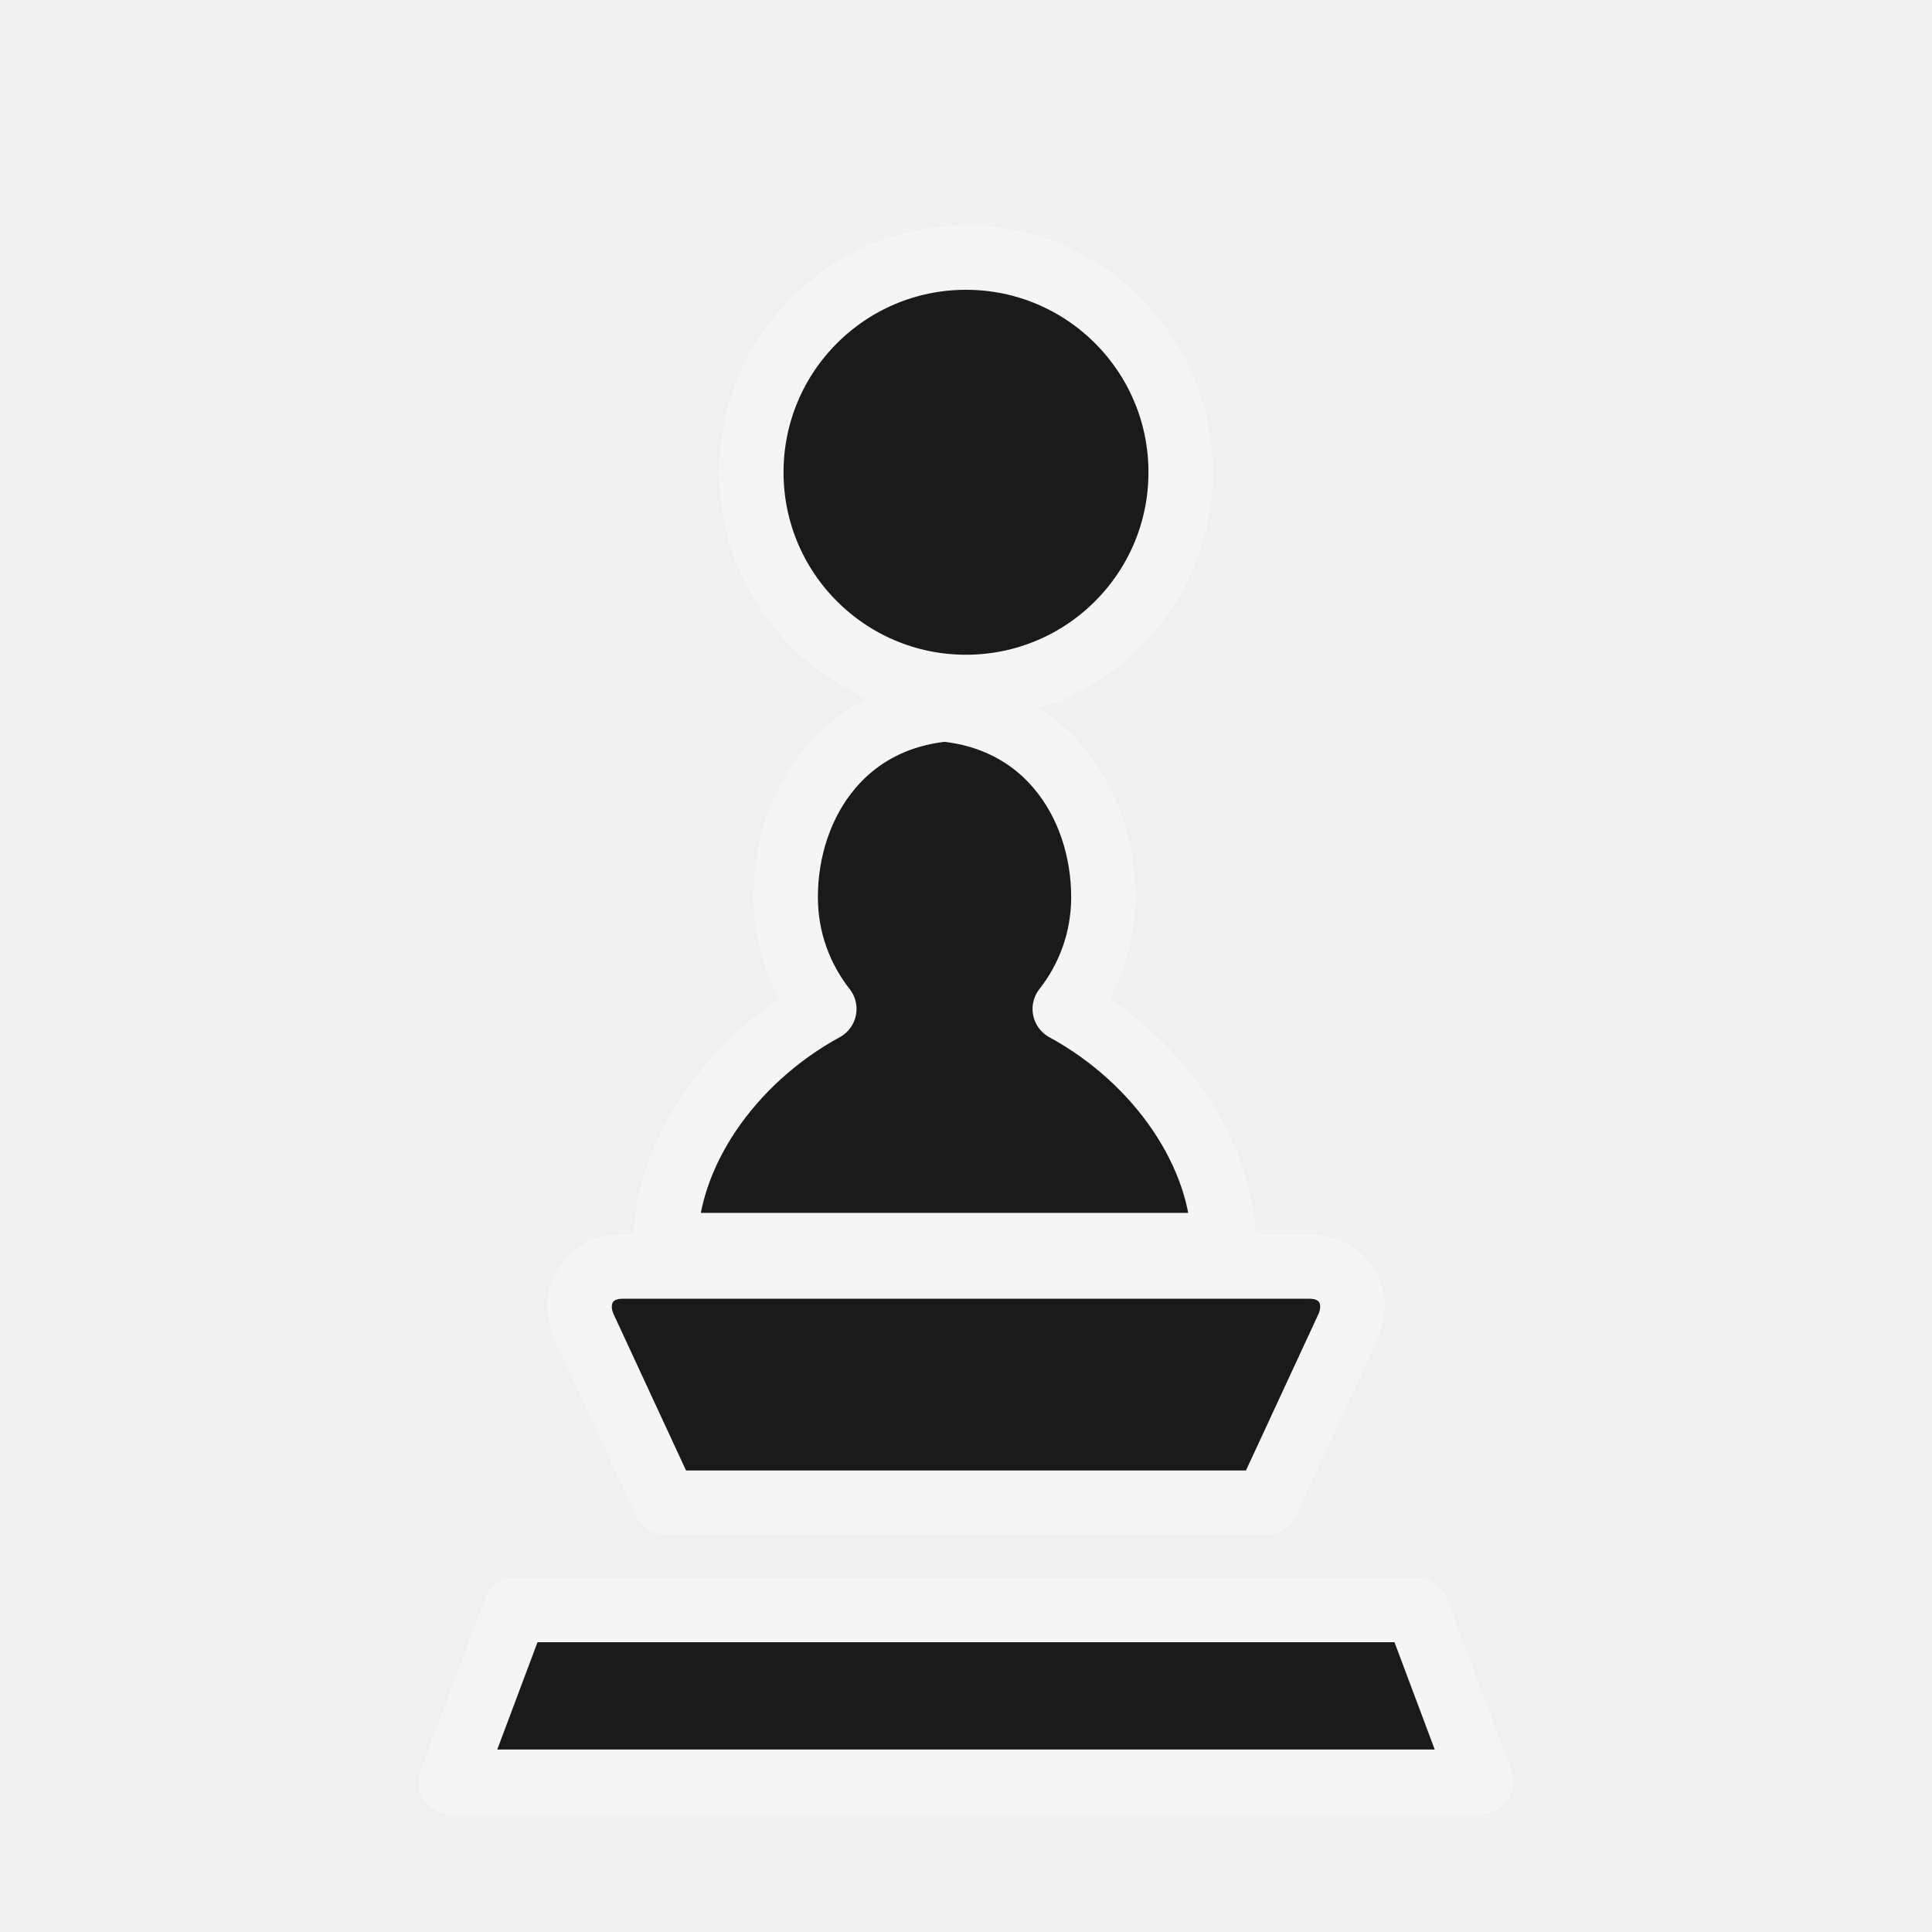
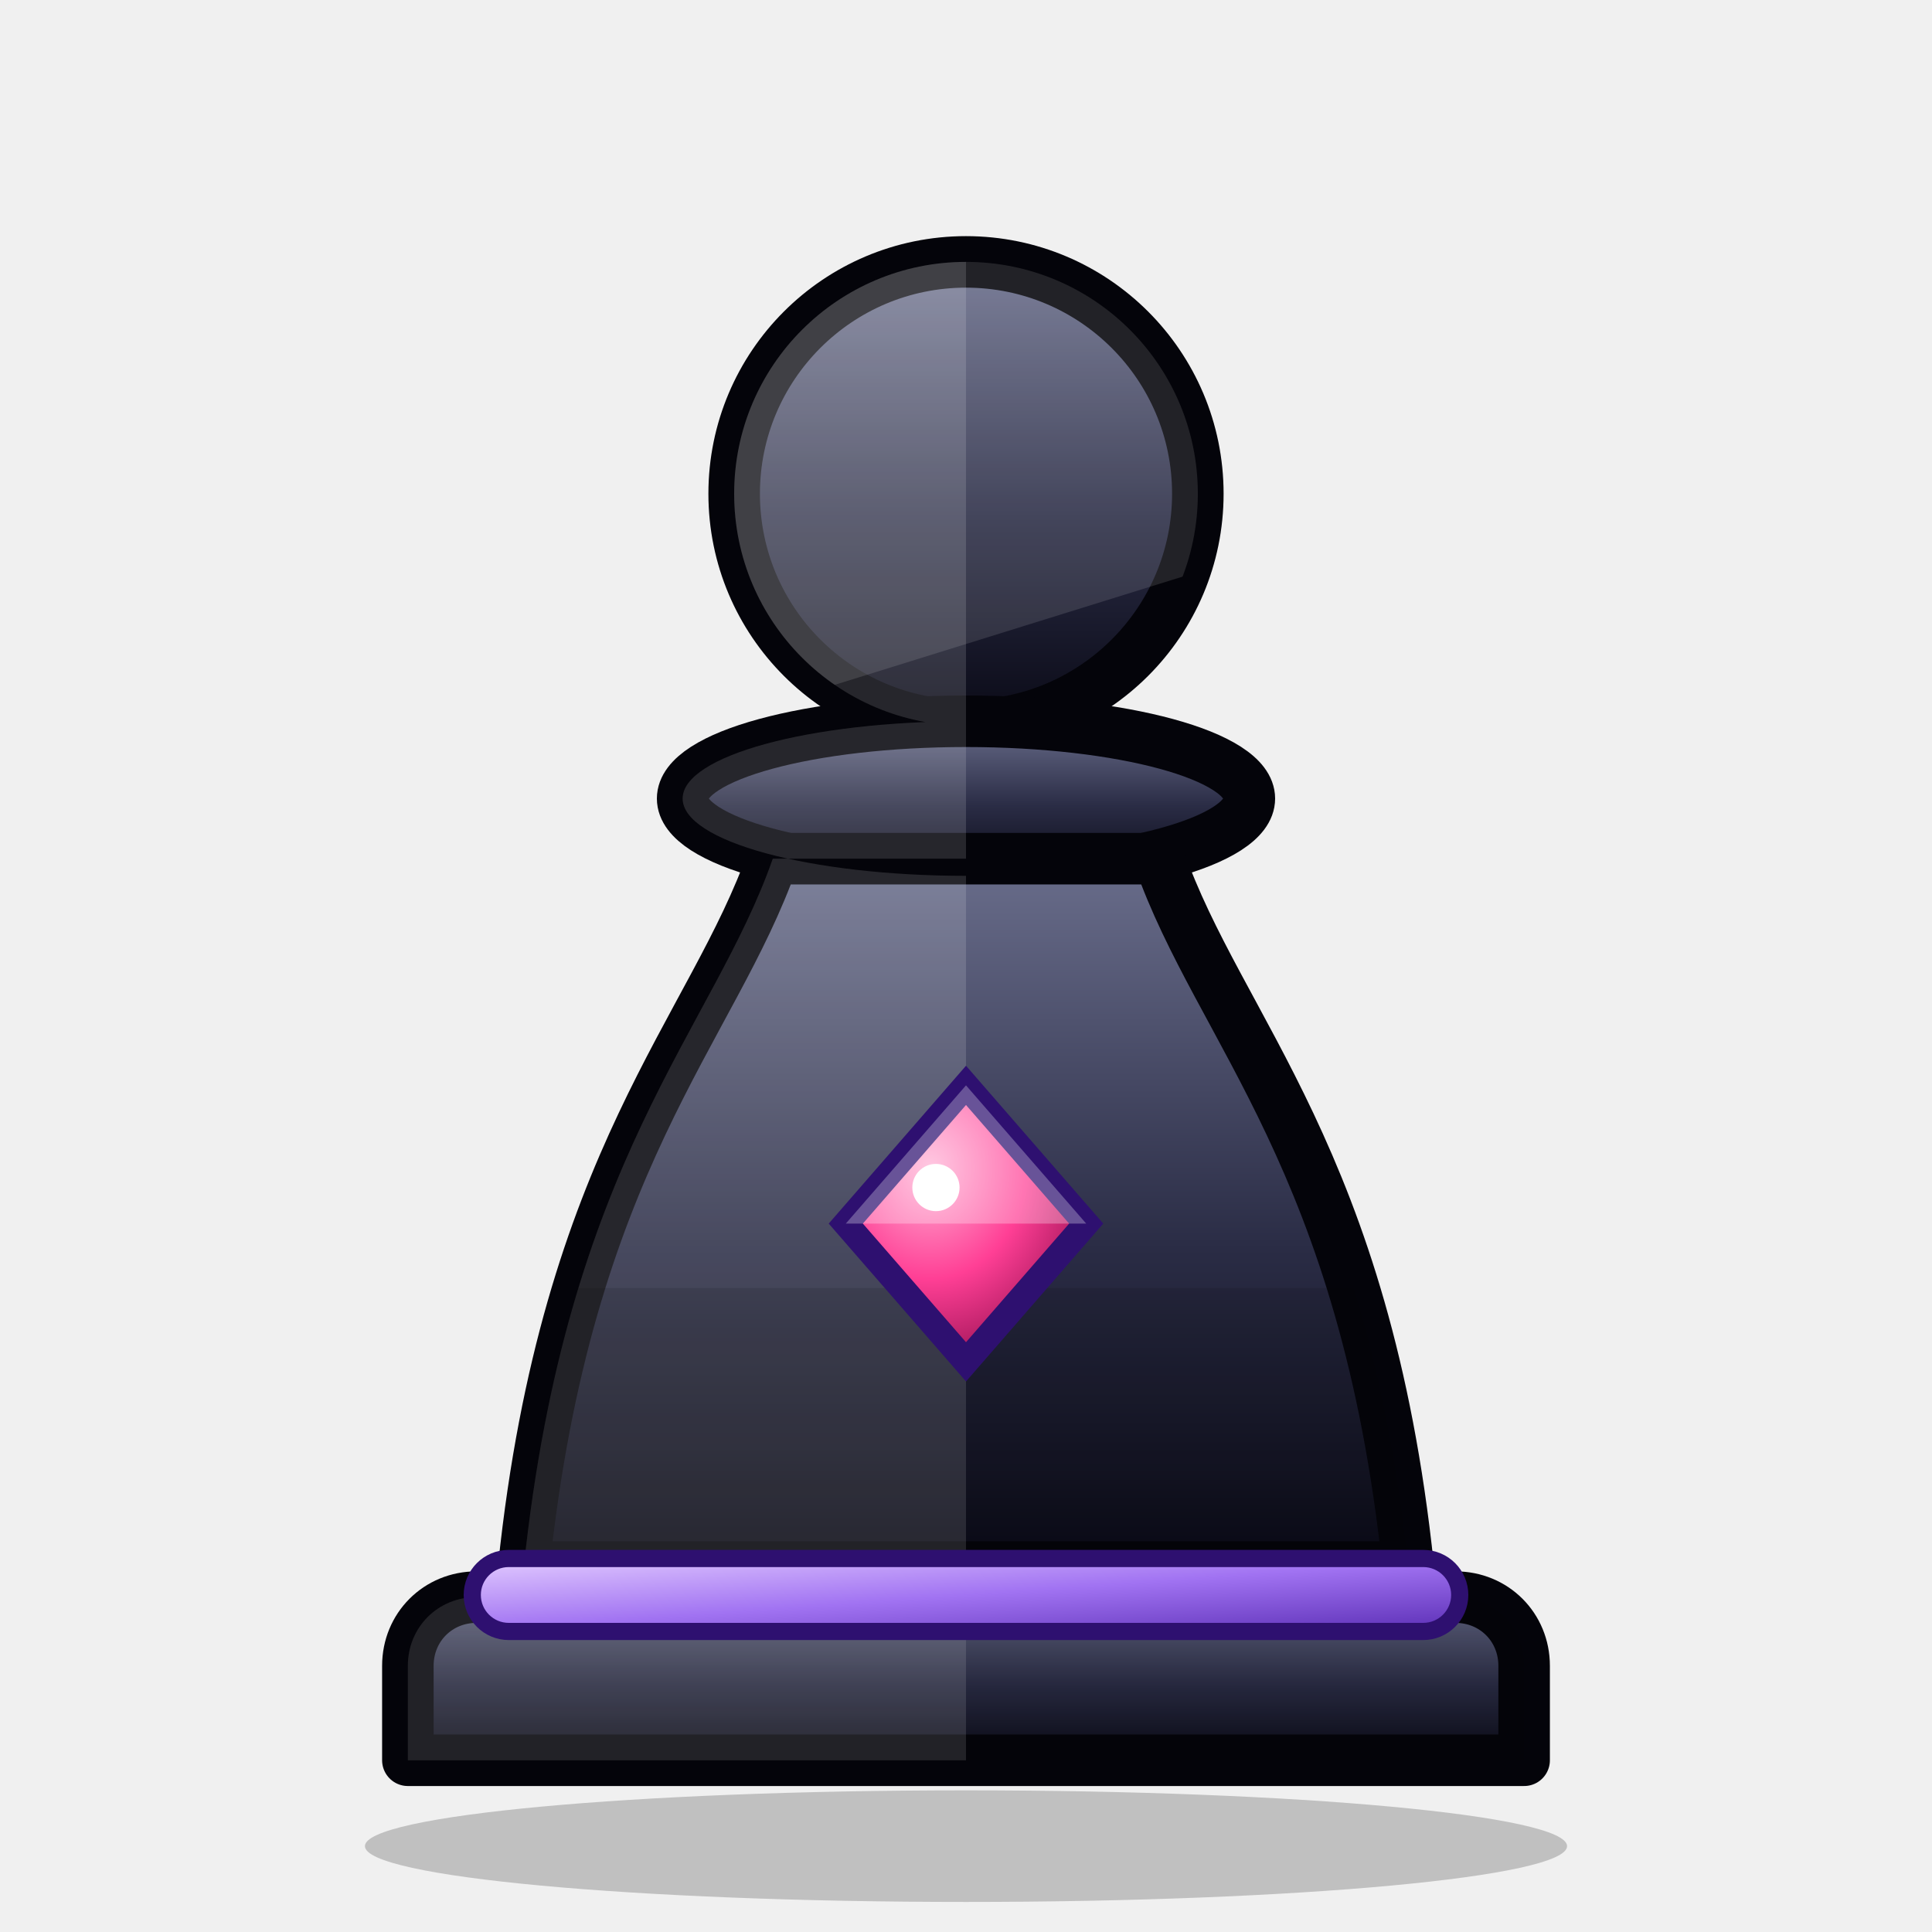
<svg xmlns="http://www.w3.org/2000/svg" viewBox="0 0 45 45">
-   <g fill="#1A1A1A" stroke="#F5F5F5" stroke-width="1.5" stroke-linecap="round" stroke-linejoin="round">
-     <circle cx="22.5" cy="11" r="5" />
-     <path d="M22.5 16.5c-2.8 0-4.2 2.2-4.2 4.4 0 1 .35 1.9.9 2.6-2.2 1.2-3.7 3.4-3.7 5.5h13c0-2.1-1.5-4.3-3.7-5.5.55-.7.9-1.6.9-2.6 0-2.2-1.4-4.4-4.2-4.4z" />
-     <path d="M14.5 29.5h16c.8 0 1.2.7.9 1.4L29.5 35h-14l-1.9-4.1c-.3-.7.1-1.4.9-1.4z" />
-     <path d="M12 37.5h21l1.5 4h-24l1.5-4z" />
+   <defs>
+     <linearGradient id="bB" x1="0" y1="0" x2="0" y2="1">
+       <stop offset="0" stop-color="#6A6E8C" />
+       <stop offset=".55" stop-color="#2A2C45" />
+       <stop offset="1" stop-color="#0A0A16" />
+     </linearGradient>
+     <linearGradient id="bA" x1="0" y1="0" x2="1" y2="1">
+       <stop offset="0" stop-color="#E3CCFF" />
+       <stop offset=".5" stop-color="#A173F2" />
+       <stop offset="1" stop-color="#5B2EB5" />
+     </linearGradient>
+     <radialGradient id="bG" cx=".35" cy=".3" r=".8">
+       <stop offset="0" stop-color="#FFB3D6" />
+       <stop offset=".5" stop-color="#FF3F95" />
+       <stop offset="1" stop-color="#8A0B4A" />
+     </radialGradient>
+     <clipPath id="bC">
+       <circle cx="22.5" cy="11.5" r="5.4" />
+       <ellipse cx="22.5" cy="18.6" rx="6.6" ry="1.8" />
+       <path d="M18 20c-1.4 4-4.8 7-5.8 16.5h20.6C31.8 27 28.4 24 27 20z" />
+       <path d="M9.5 41h26v-2.2c0-.9-.7-1.6-1.6-1.6H11.1c-.9 0-1.6.7-1.6 1.6z" />
+     </clipPath>
+   </defs>
+   <ellipse cx="22.5" cy="43" rx="14" ry="1.3" fill="#000" opacity=".2" />
+   <g fill="url(#bB)" stroke="#04040A" stroke-width="1.2" stroke-linejoin="round" stroke-linecap="round">
+     <circle cx="22.5" cy="11.5" r="5.4" />
+     <ellipse cx="22.5" cy="18.6" rx="6.6" ry="1.8" />
+     <path d="M18 20c-1.4 4-4.8 7-5.8 16.5h20.6C31.8 27 28.4 24 27 20z" />
+     <path d="M9.5 41h26v-2.2c0-.9-.7-1.6-1.6-1.6H11.1c-.9 0-1.6.7-1.6 1.6z" />
  </g>
+   <g clip-path="url(#bC)">
+     <rect x="0" y="0" width="22.5" height="45" fill="#fff" opacity="0.14" />
+     <rect x="0" y="30" width="45" height="15" fill="#000" opacity=".12" />
+     <path d="M0 0L45 0 45 8 0 22z" fill="#fff" opacity=".12" />
+   </g>
+   <rect x="11" y="36.3" width="23" height="1.7" rx=".85" fill="url(#bA)" stroke="#2E1070" stroke-width=".4" />
+   <path d="M22.5 25.28l2.8 3.22-2.8 3.22-2.8-3.22z" fill="url(#bG)" stroke="#2E1070" stroke-width=".6" />
+   <path d="M22.5 25.28l2.8 3.22h-5.6z" fill="#fff" opacity=".28" />
+   <circle cx="21.8" cy="27.66" r=".55" fill="#fff" />
</svg>
